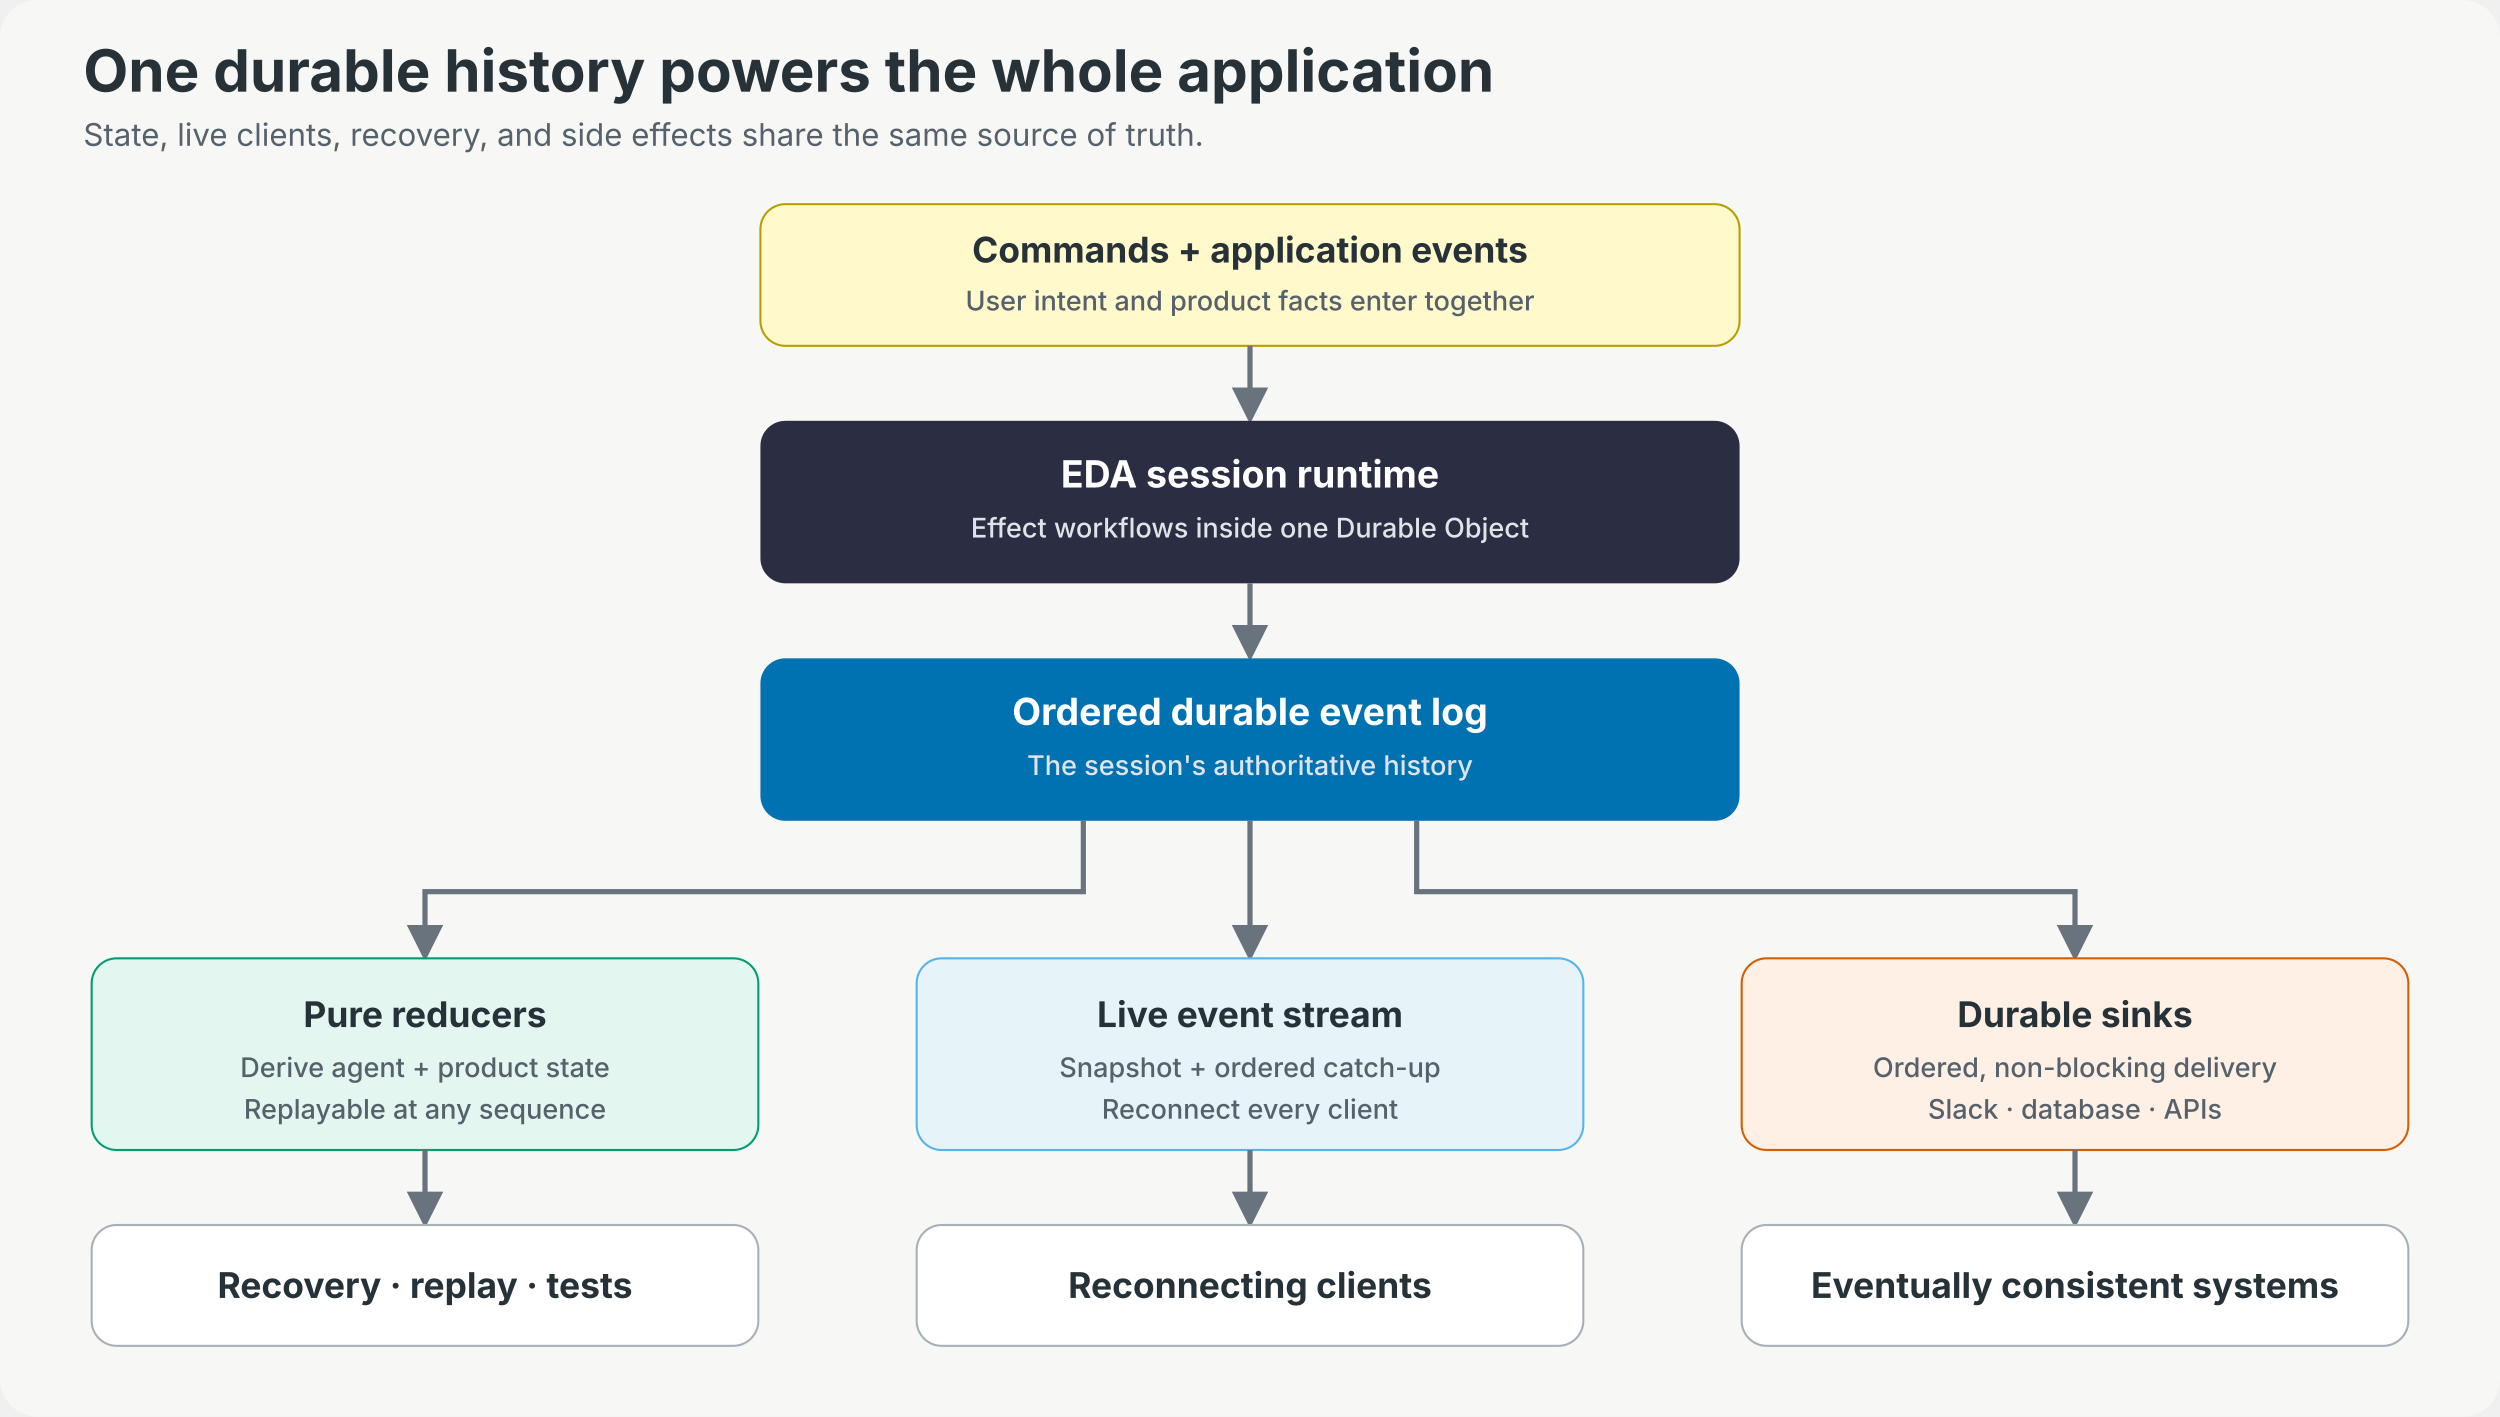
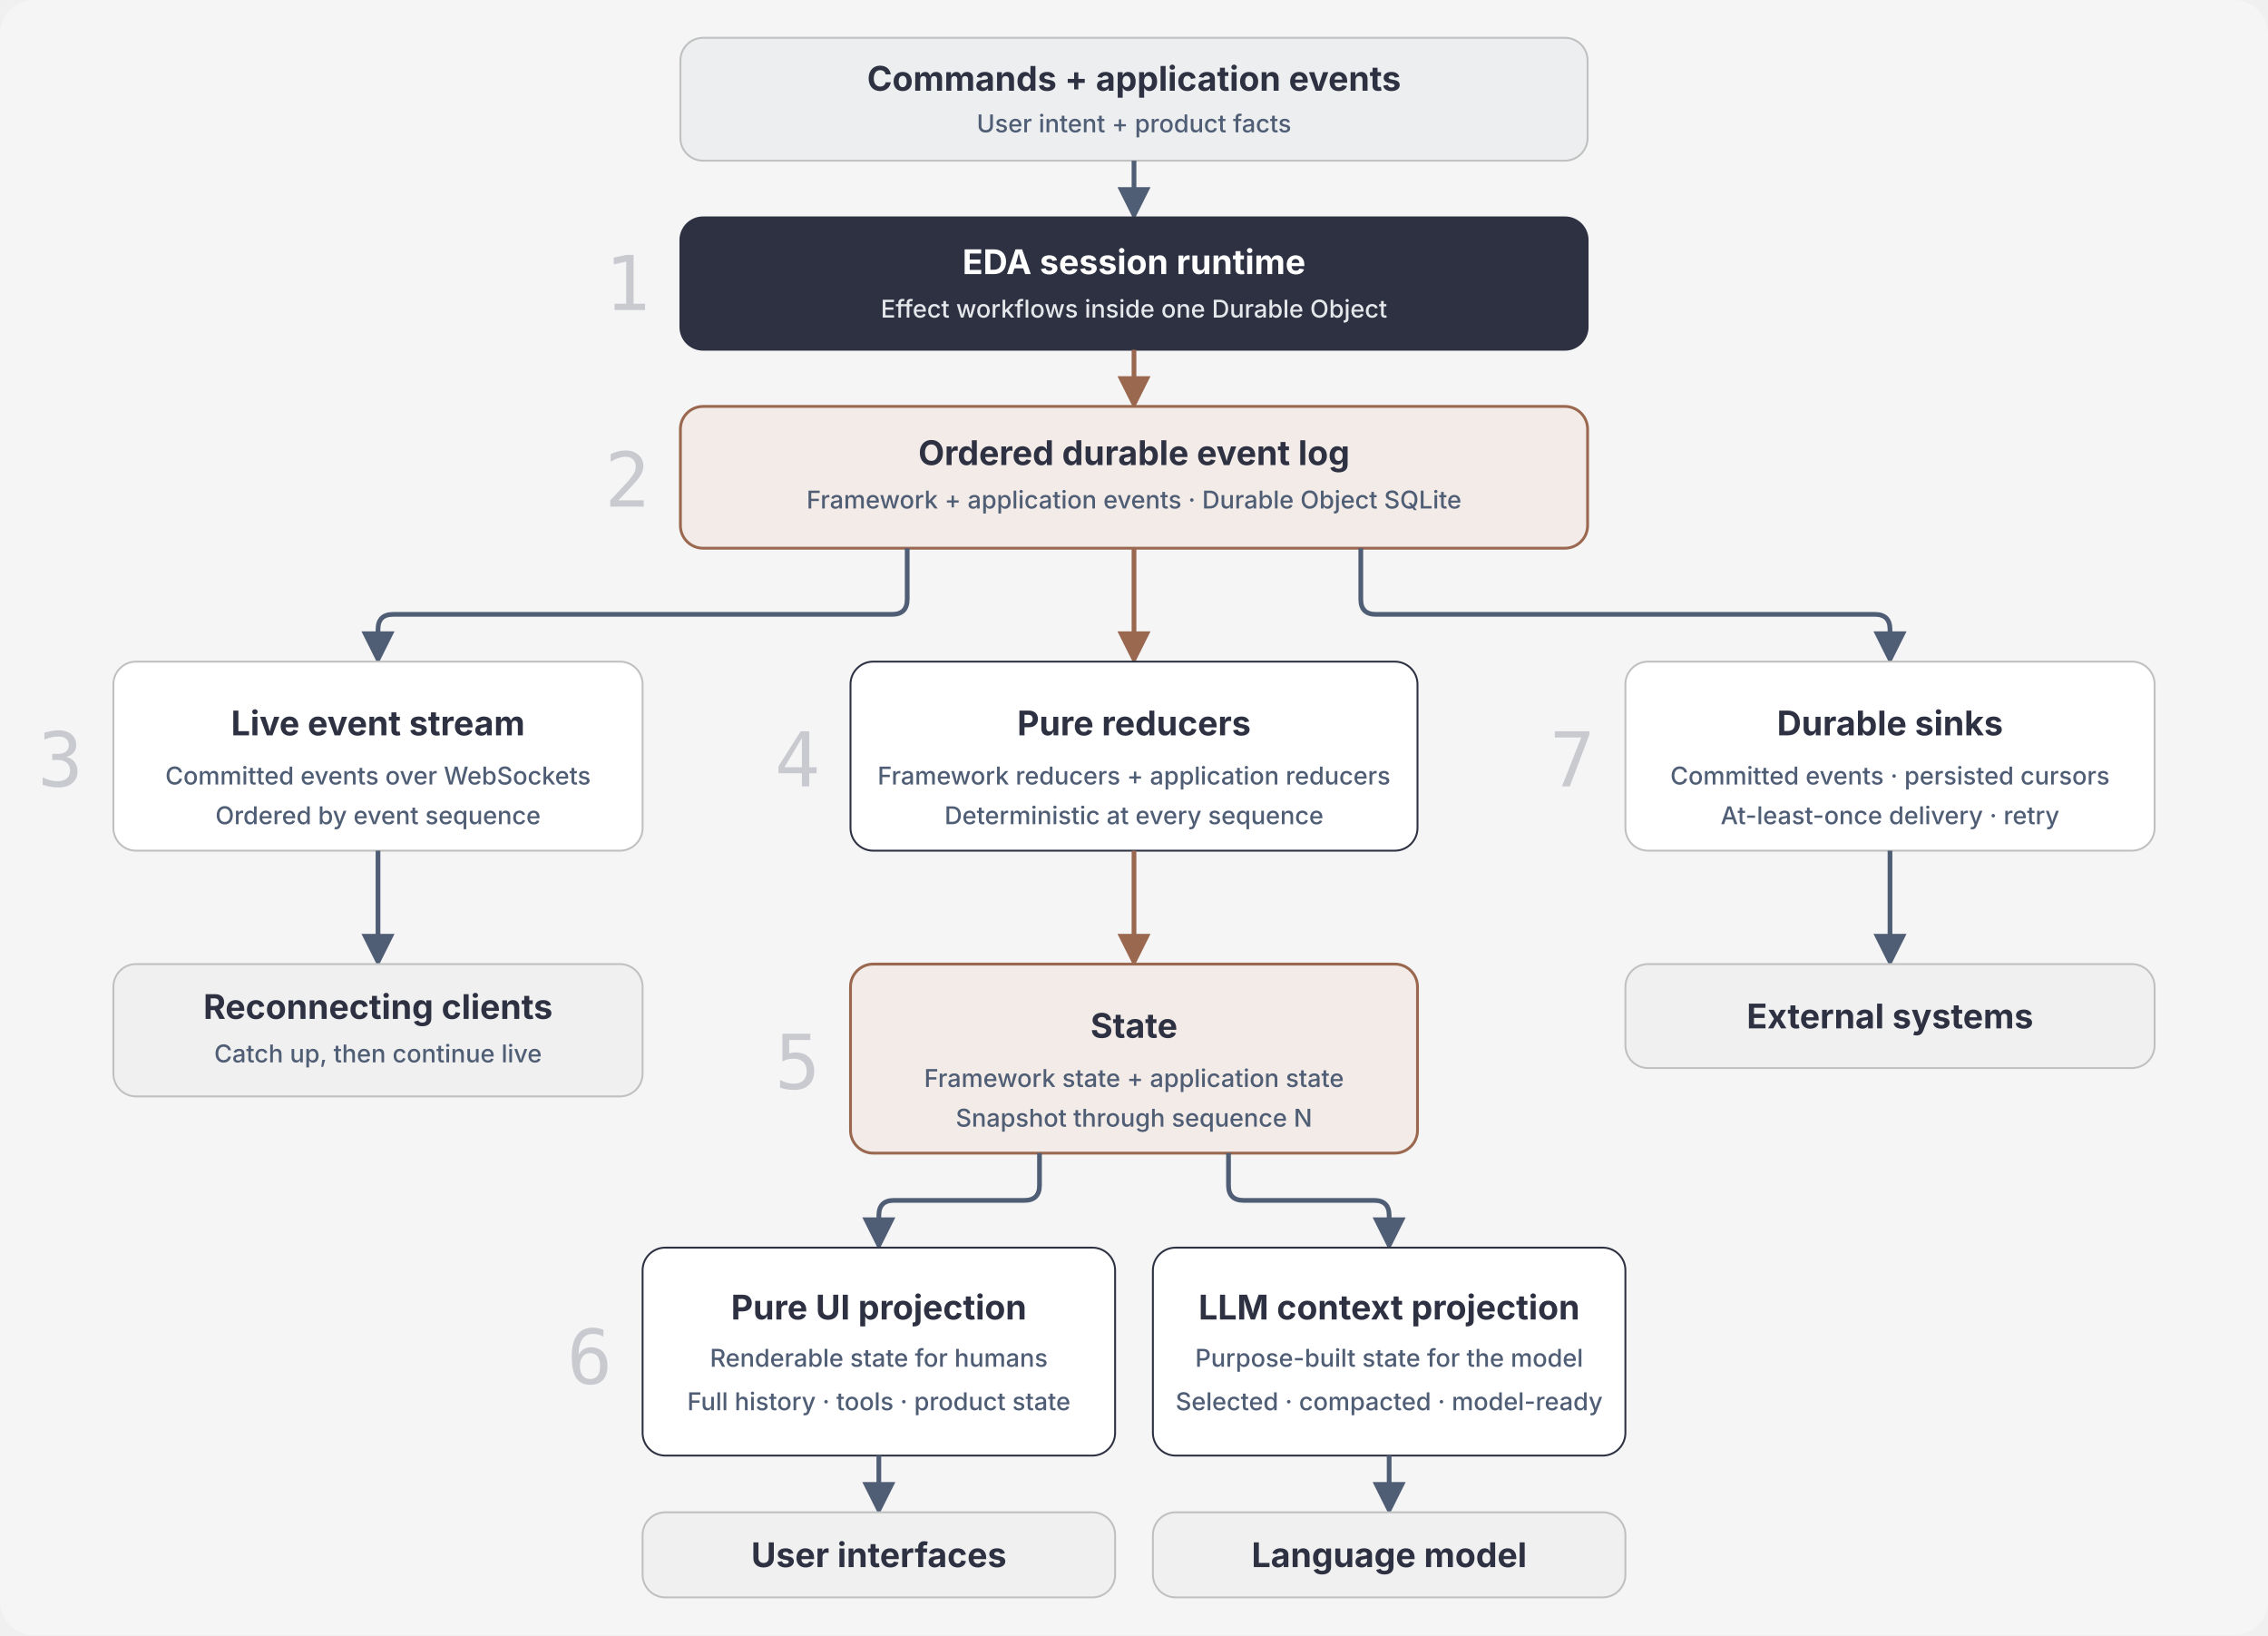
- <svg xmlns="http://www.w3.org/2000/svg" width="1200" height="680" viewBox="0 0 1200 680" role="img" aria-labelledby="title description">
+ <svg xmlns="http://www.w3.org/2000/svg" width="1200" height="865" viewBox="0 0 1200 865" role="img" aria-labelledby="title description">
  <defs>
    <marker id="arrow" viewBox="0 0 10 10" refX="8" refY="5" markerWidth="7" markerHeight="7" orient="auto">
-       <path d="M 0 0 L 10 5 L 0 10 z" fill="#68737d" />
+       <path d="M 0 0 L 10 5 L 0 10 z" fill="#4f5d75" />
+     </marker>
+     <marker id="arrow-accent" viewBox="0 0 10 10" refX="8" refY="5" markerWidth="7" markerHeight="7" orient="auto">
+       <path d="M 0 0 L 10 5 L 0 10 z" fill="#9a674f" />
    </marker>
    <style>
-       .title {
-         fill: #263238;
-         font: 700 28px -apple-system, BlinkMacSystemFont, "Segoe UI", sans-serif;
-       }
-       .subtitle {
-         fill: #56616b;
-         font: 400 15px -apple-system, BlinkMacSystemFont, "Segoe UI", sans-serif;
-       }
      .card-title {
-         fill: #263238;
-         font: 700 17px -apple-system, BlinkMacSystemFont, "Segoe UI", sans-serif;
+         fill: #2d3142;
+         font: 700 18px -apple-system, BlinkMacSystemFont, "Segoe UI", sans-serif;
      }
      .card-copy {
-         fill: #56616b;
+         fill: #4f5d75;
        font: 500 13px -apple-system, BlinkMacSystemFont, "Segoe UI", sans-serif;
      }
      .inverse-title {
        fill: #ffffff;
        font: 700 18px -apple-system, BlinkMacSystemFont, "Segoe UI", sans-serif;
      }
      .inverse-copy {
-         fill: #dfe4e8;
+         fill: #e5e7eb;
        font: 500 13px -apple-system, BlinkMacSystemFont, "Segoe UI", sans-serif;
+       }
+       .node-input {
+         fill: #eceeef;
+         stroke: #bfc0c0;
+       }
+       .node-runtime {
+         fill: #2d3142;
+         stroke: #2d3142;
+       }
+       .node-focal {
+         fill: #f2ebe7;
+         stroke: #9a674f;
+         stroke-width: 1.5;
+       }
+       .node-primary {
+         fill: #ffffff;
+         stroke: #2d3142;
+       }
+       .node-secondary {
+         fill: #ffffff;
+         stroke: #bfc0c0;
+       }
+       .node-external {
+         fill: #f0f0f0;
+         stroke: #bfc0c0;
+       }
+       .step-number {
+         fill: #c8cacf;
+         font: 500 40px ui-monospace, SFMono-Regular, Menlo, Consolas, monospace;
      }
      .arrow {
        fill: none;
-         stroke: #68737d;
+         stroke: #4f5d75;
        stroke-width: 2.5;
        marker-end: url(#arrow);
      }
+       .arrow-accent {
+         fill: none;
+         stroke: #9a674f;
+         stroke-width: 2.5;
+         marker-end: url(#arrow-accent);
+       }
    </style>
  </defs>
-   <rect width="1200" height="680" rx="18" fill="#f7f7f5" />
-   <text class="title" x="40" y="44">One durable history powers the whole application</text>
-   <text class="subtitle" x="40" y="70">State, live clients, recovery, and side effects share the same source of truth.</text>
-   <rect x="365" y="98" width="470" height="68" rx="12" fill="#fff9cc" stroke="#b59f00" />
-   <text class="card-title" x="600" y="126" text-anchor="middle">Commands + application events</text>
-   <text class="card-copy" x="600" y="149" text-anchor="middle">User intent and product facts enter together</text>
-   <path class="arrow" d="M 600 166 V 200" />
-   <rect x="365" y="202" width="470" height="78" rx="12" fill="#2b2d42" />
-   <text class="inverse-title" x="600" y="234" text-anchor="middle">EDA session runtime</text>
-   <text class="inverse-copy" x="600" y="258" text-anchor="middle">Effect workflows inside one Durable Object</text>
-   <path class="arrow" d="M 600 280 V 314" />
-   <rect x="365" y="316" width="470" height="78" rx="12" fill="#0072b2" />
-   <text class="inverse-title" x="600" y="348" text-anchor="middle">Ordered durable event log</text>
-   <text class="inverse-copy" x="600" y="372" text-anchor="middle">The session's authoritative history</text>
-   <path class="arrow" d="M 520 394 V 428 H 204 V 458" />
-   <path class="arrow" d="M 600 394 V 458" />
-   <path class="arrow" d="M 680 394 V 428 H 996 V 458" />
-   <rect x="44" y="460" width="320" height="92" rx="12" fill="#e3f6ef" stroke="#009e73" />
-   <text class="card-title" x="204" y="493" text-anchor="middle">Pure reducers</text>
-   <text class="card-copy" x="204" y="517" text-anchor="middle">Derive agent + product state</text>
-   <text class="card-copy" x="204" y="537" text-anchor="middle">Replayable at any sequence</text>
-   <rect x="440" y="460" width="320" height="92" rx="12" fill="#e6f4fa" stroke="#56b4e9" />
-   <text class="card-title" x="600" y="493" text-anchor="middle">Live event stream</text>
-   <text class="card-copy" x="600" y="517" text-anchor="middle">Snapshot + ordered catch-up</text>
-   <text class="card-copy" x="600" y="537" text-anchor="middle">Reconnect every client</text>
-   <rect x="836" y="460" width="320" height="92" rx="12" fill="#fff0e5" stroke="#d55e00" />
-   <text class="card-title" x="996" y="493" text-anchor="middle">Durable sinks</text>
-   <text class="card-copy" x="996" y="517" text-anchor="middle">Ordered, non-blocking delivery</text>
-   <text class="card-copy" x="996" y="537" text-anchor="middle">Slack · database · APIs</text>
-   <path class="arrow" d="M 204 552 V 586" />
-   <path class="arrow" d="M 600 552 V 586" />
-   <path class="arrow" d="M 996 552 V 586" />
-   <rect x="44" y="588" width="320" height="58" rx="12" fill="#ffffff" stroke="#a7b0b7" />
-   <text class="card-title" x="204" y="623" text-anchor="middle">Recovery · replay · tests</text>
-   <rect x="440" y="588" width="320" height="58" rx="12" fill="#ffffff" stroke="#a7b0b7" />
-   <text class="card-title" x="600" y="623" text-anchor="middle">Reconnecting clients</text>
-   <rect x="836" y="588" width="320" height="58" rx="12" fill="#ffffff" stroke="#a7b0b7" />
-   <text class="card-title" x="996" y="623" text-anchor="middle">Eventually consistent systems</text>
+   <rect width="1200" height="865" rx="18" fill="#f5f5f5" />
+   <rect class="node-input" x="360" y="20" width="480" height="65" rx="12" />
+   <text class="card-title" x="600" y="48" text-anchor="middle">
+     Commands + application events
+   </text>
+   <text class="card-copy" x="600" y="70" text-anchor="middle">User intent + product facts</text>
+   <path class="arrow" d="M 600 85 V 113" />
+   <rect class="node-runtime" x="360" y="115" width="480" height="70" rx="12" />
+   <text class="step-number" x="344" y="164" text-anchor="end">1</text>
+   <text class="inverse-title" x="600" y="145" text-anchor="middle">EDA session runtime</text>
+   <text class="inverse-copy" x="600" y="168" text-anchor="middle">
+     Effect workflows inside one Durable Object
+   </text>
+   <path class="arrow-accent" d="M 600 185 V 213" />
+   <rect class="node-focal" x="360" y="215" width="480" height="75" rx="12" />
+   <text class="step-number" x="344" y="268" text-anchor="end">2</text>
+   <text class="card-title" x="600" y="246" text-anchor="middle">
+     Ordered durable event log
+   </text>
+   <text class="card-copy" x="600" y="269" text-anchor="middle">
+     Framework + application events · Durable Object SQLite
+   </text>
+   <path class="arrow" d="M 480 290 V 317 Q 480 325 472 325 H 208 Q 200 325 200 333 V 348" />
+   <path class="arrow-accent" d="M 600 290 V 348" />
+   <path class="arrow" d="M 720 290 V 317 Q 720 325 728 325 H 992 Q 1000 325 1000 333 V 348" />
+   <rect class="node-secondary" x="60" y="350" width="280" height="100" rx="12" />
+   <text class="step-number" x="44" y="416" text-anchor="end">3</text>
+   <text class="card-title" x="200" y="389" text-anchor="middle">Live event stream</text>
+   <text class="card-copy" x="200" y="415" text-anchor="middle">
+     Committed events over WebSockets
+   </text>
+   <text class="card-copy" x="200" y="436" text-anchor="middle">
+     Ordered by event sequence
+   </text>
+   <rect class="node-primary" x="450" y="350" width="300" height="100" rx="12" />
+   <text class="step-number" x="434" y="416" text-anchor="end">4</text>
+   <text class="card-title" x="600" y="389" text-anchor="middle">Pure reducers</text>
+   <text class="card-copy" x="600" y="415" text-anchor="middle">
+     Framework reducers + application reducers
+   </text>
+   <text class="card-copy" x="600" y="436" text-anchor="middle">
+     Deterministic at every sequence
+   </text>
+   <rect class="node-secondary" x="860" y="350" width="280" height="100" rx="12" />
+   <text class="step-number" x="844" y="416" text-anchor="end">7</text>
+   <text class="card-title" x="1000" y="389" text-anchor="middle">Durable sinks</text>
+   <text class="card-copy" x="1000" y="415" text-anchor="middle">
+     Committed events · persisted cursors
+   </text>
+   <text class="card-copy" x="1000" y="436" text-anchor="middle">
+     At-least-once delivery · retry
+   </text>
+   <path class="arrow" d="M 200 450 V 508" />
+   <path class="arrow-accent" d="M 600 450 V 508" />
+   <path class="arrow" d="M 1000 450 V 508" />
+   <rect class="node-external" x="60" y="510" width="280" height="70" rx="12" />
+   <text class="card-title" x="200" y="539" text-anchor="middle">Reconnecting clients</text>
+   <text class="card-copy" x="200" y="562" text-anchor="middle">
+     Catch up, then continue live
+   </text>
+   <rect class="node-focal" x="450" y="510" width="300" height="100" rx="12" />
+   <text class="step-number" x="434" y="576" text-anchor="end">5</text>
+   <text class="card-title" x="600" y="549" text-anchor="middle">State</text>
+   <text class="card-copy" x="600" y="575" text-anchor="middle">
+     Framework state + application state
+   </text>
+   <text class="card-copy" x="600" y="596" text-anchor="middle">
+     Snapshot through sequence N
+   </text>
+   <rect class="node-external" x="860" y="510" width="280" height="55" rx="12" />
+   <text class="card-title" x="1000" y="544" text-anchor="middle">External systems</text>
+   <path class="arrow" d="M 550 610 V 627 Q 550 635 542 635 H 473 Q 465 635 465 643 V 658" />
+   <path class="arrow" d="M 650 610 V 627 Q 650 635 658 635 H 727 Q 735 635 735 643 V 658" />
+   <rect class="node-primary" x="340" y="660" width="250" height="110" rx="12" />
+   <text class="step-number" x="324" y="732" text-anchor="end">6</text>
+   <text class="card-title" x="465" y="698" text-anchor="middle">Pure UI projection</text>
+   <text class="card-copy" x="465" y="723" text-anchor="middle">
+     Renderable state for humans
+   </text>
+   <text class="card-copy" x="465" y="746" text-anchor="middle">
+     Full history · tools · product state
+   </text>
+   <rect class="node-primary" x="610" y="660" width="250" height="110" rx="12" />
+   <text class="card-title" x="735" y="698" text-anchor="middle">LLM context projection</text>
+   <text class="card-copy" x="735" y="723" text-anchor="middle">
+     Purpose-built state for the model
+   </text>
+   <text class="card-copy" x="735" y="746" text-anchor="middle">
+     Selected · compacted · model-ready
+   </text>
+   <path class="arrow" d="M 465 770 V 798" />
+   <path class="arrow" d="M 735 770 V 798" />
+   <rect class="node-external" x="340" y="800" width="250" height="45" rx="12" />
+   <text class="card-title" x="465" y="829" text-anchor="middle">User interfaces</text>
+   <rect class="node-external" x="610" y="800" width="250" height="45" rx="12" />
+   <text class="card-title" x="735" y="829" text-anchor="middle">Language model</text>
</svg>
